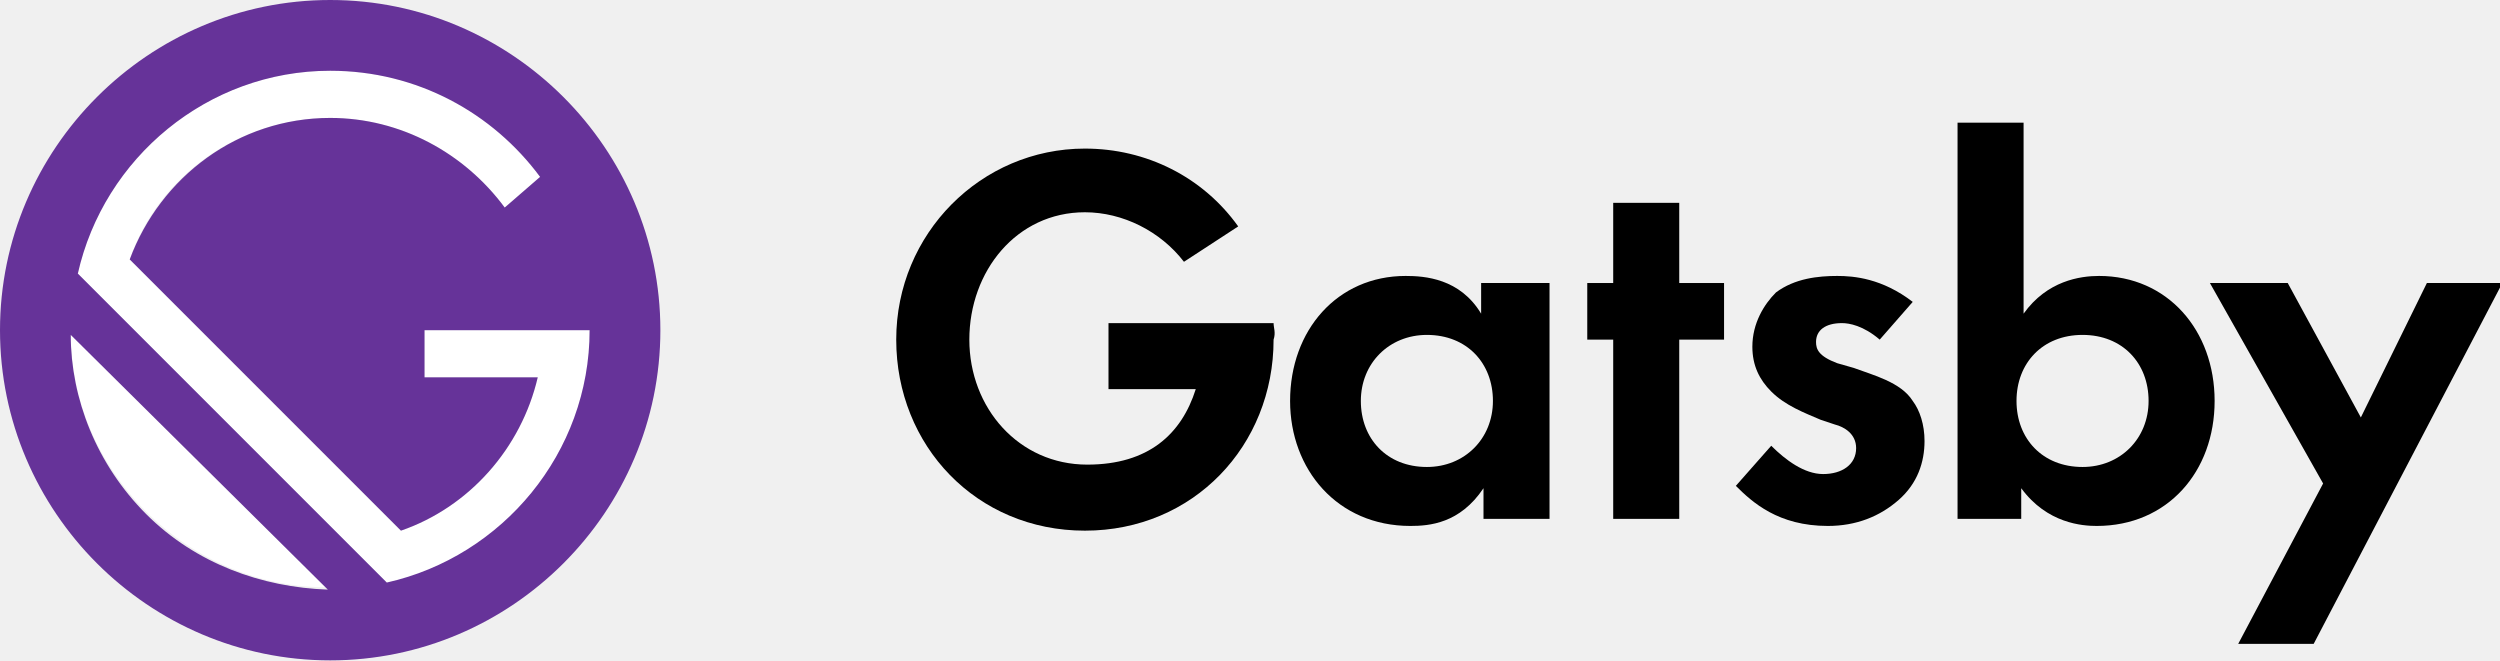
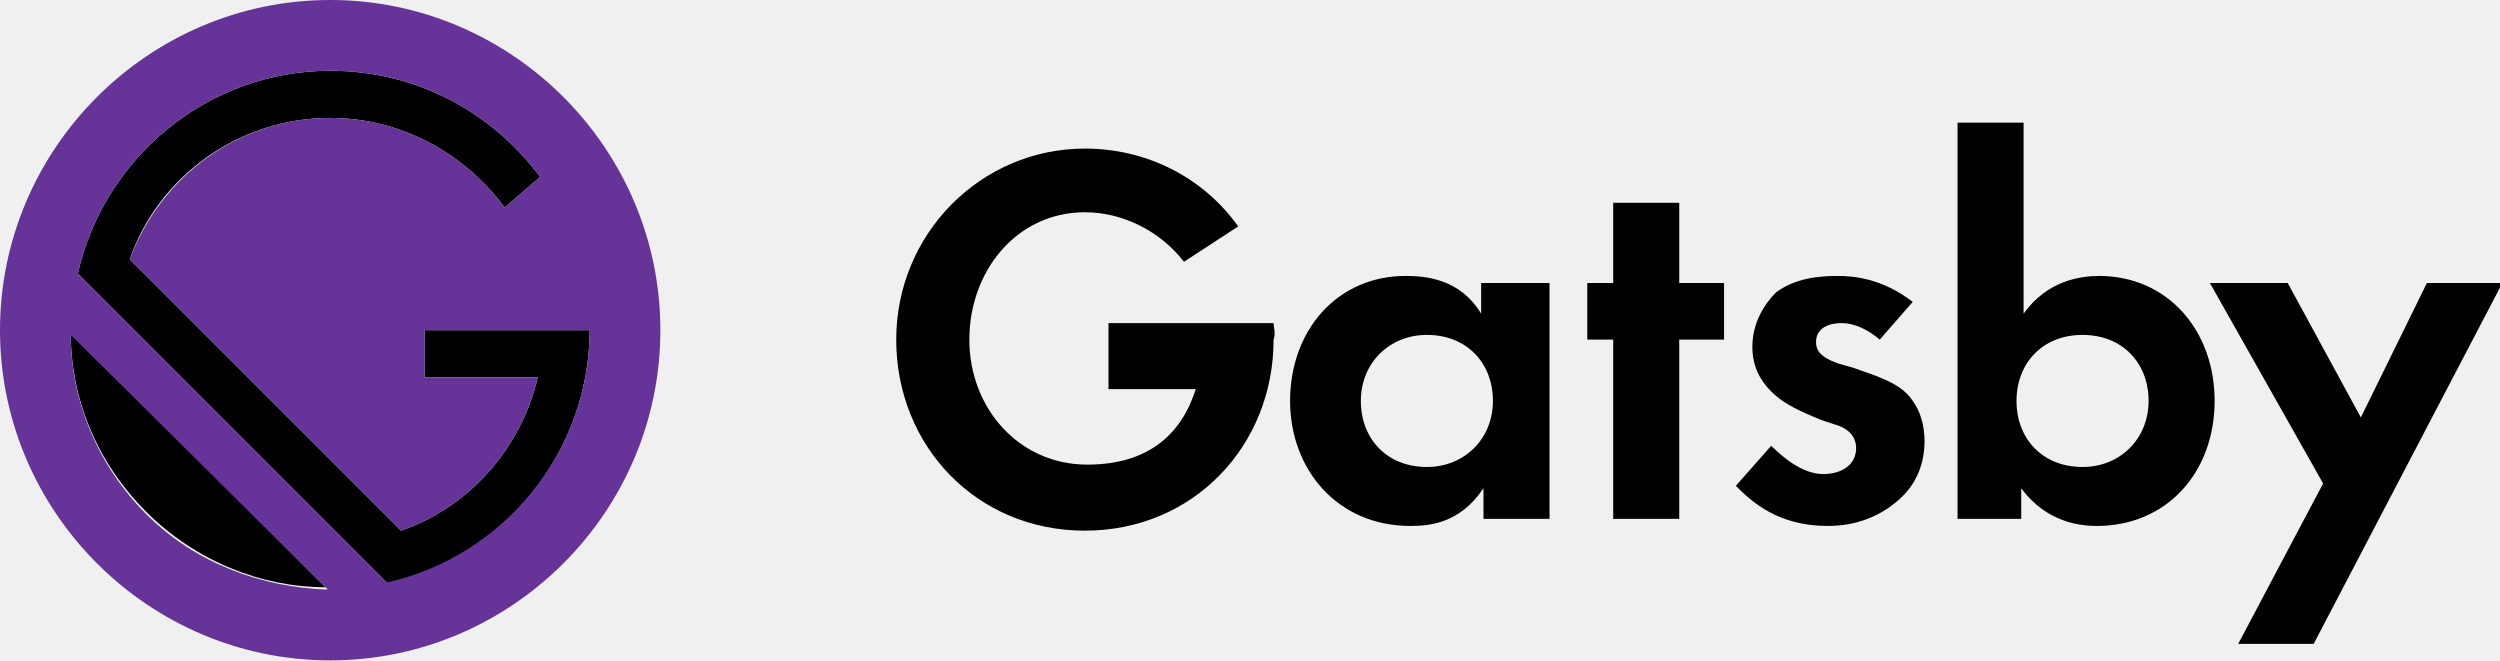
- <svg xmlns="http://www.w3.org/2000/svg" version="1.1" id="Ebene_1" x="0" y="0" viewBox="0 0 106 28" xml:space="preserve" enable-background="new 0 0 106 28">
-   <style type="text/css">.st0{fill:#fff}.st1{fill:#639}</style>
-   <g>
-     <path d="M62.9,12h2.8v10h-2.8v-1.3c-1,1.5-2.3,1.6-3.1,1.6c-3.1,0-5.1-2.4-5.1-5.3c0-3,2-5.3,4.9-5.3c0.8,0,2.3,0.1,3.2,1.6V12z M57.7,17c0,1.6,1.1,2.8,2.8,2.8c1.6,0,2.8-1.2,2.8-2.8c0-1.6-1.1-2.8-2.8-2.8C58.9,14.2,57.7,15.4,57.7,17z" />
-     <path d="M71.2,14.4V22h-2.8v-7.6h-1.1V12h1.1V8.6h2.8V12h1.9v2.4H71.2z" />
-     <path d="M79.7,14.4c-0.7-0.6-1.3-0.7-1.6-0.7c-0.7,0-1.1,0.3-1.1,0.8c0,0.3,0.1,0.6,0.9,0.9l0.7,0.2c0.8,0.3,2,0.6,2.5,1.4 c0.3,0.4,0.5,1,0.5,1.7c0,0.9-0.3,1.8-1.1,2.5c-0.8,0.7-1.8,1.1-3,1.1c-2.1,0-3.2-1-3.9-1.7l1.5-1.7c0.6,0.6,1.4,1.2,2.2,1.2 c0.8,0,1.4-0.4,1.4-1.1c0-0.6-0.5-0.9-0.9-1l-0.6-0.2c-0.7-0.3-1.5-0.6-2.1-1.2c-0.5-0.5-0.8-1.1-0.8-1.9c0-1,0.5-1.8,1-2.3 c0.8-0.6,1.8-0.7,2.6-0.7c0.7,0,1.9,0.1,3.2,1.1L79.7,14.4z" />
-     <path d="M85.8,13.3c1-1.4,2.4-1.6,3.2-1.6c2.9,0,4.9,2.3,4.9,5.3c0,3-2,5.3-5,5.3c-0.6,0-2.1-0.1-3.2-1.6V22H83V5.2h2.8V13.3z M85.5,17c0,1.6,1.1,2.8,2.8,2.8c1.6,0,2.8-1.2,2.8-2.8c0-1.6-1.1-2.8-2.8-2.8C86.6,14.2,85.5,15.4,85.5,17z" />
-     <path d="M98.5,20.5L93.7,12H97l3.1,5.7l2.8-5.7h3.2l-8,15.3h-3.2L98.5,20.5z" />
-     <path d="M54,13.7h-2.8c0,0-4.2,0-4.2,0v2.8h3.7c-0.6,1.9-2,3.2-4.6,3.2c-2.9,0-5-2.4-5-5.3S43.1,9,46,9c1.6,0,3.2,0.8,4.2,2.1 l2.3-1.5C51,7.5,48.6,6.3,46,6.3c-4.4,0-8,3.6-8,8.1s3.4,8.1,8,8.1s8-3.6,8-8.1C54.1,14.1,54,13.9,54,13.7z" />
-   </g>
-   <g>
-     <g>
-       <path class="st0" d="M25,14h-7v2h4.8c-0.7,3-2.9,5.5-5.8,6.5L5.5,11c1.2-3.5,4.6-6,8.5-6c3,0,5.7,1.5,7.4,3.8l1.5-1.3 C20.9,4.8,17.7,3,14,3C8.8,3,4.4,6.7,3.3,11.6l13.2,13.2C21.3,23.6,25,19.2,25,14z" />
-       <path class="st0" d="M3,14.1c0,2.8,1.1,5.5,3.2,7.6c2.1,2.1,4.9,3.2,7.6,3.2L3,14.1z" />
-     </g>
-     <path class="st1" d="M14,0C6.3,0,0,6.3,0,14s6.3,14,14,14s14-6.3,14-14S21.7,0,14,0z M6.2,21.8c-2.1-2.1-3.2-4.9-3.2-7.6L13.9,25 C11.1,24.9,8.3,23.9,6.2,21.8z M16.4,24.7L3.3,11.6C4.4,6.7,8.8,3,14,3c3.7,0,6.9,1.8,8.9,4.5l-1.5,1.3C19.7,6.5,17,5,14,5 c-3.9,0-7.2,2.5-8.5,6L17,22.5c2.9-1,5.1-3.5,5.8-6.5H18v-2h7C25,19.2,21.3,23.6,16.4,24.7z" />
-   </g>
+ <svg xmlns="http://www.w3.org/2000/svg" viewBox="0 0 106 28">
+   <path d="M62.9 12h2.8v10h-2.8v-1.3c-1 1.5-2.3 1.6-3.1 1.6-3.1 0-5.1-2.4-5.1-5.3 0-3 2-5.3 4.9-5.3.8 0 2.3.1 3.2 1.6V12zm-5.2 5c0 1.6 1.1 2.8 2.8 2.8 1.6 0 2.8-1.2 2.8-2.8 0-1.6-1.1-2.8-2.8-2.8-1.6 0-2.8 1.2-2.8 2.8zm13.5-2.6V22h-2.8v-7.6h-1.1V12h1.1V8.6h2.8V12h1.9v2.4h-1.9zm8.5 0c-.7-.6-1.3-.7-1.6-.7-.7 0-1.1.3-1.1.8 0 .3.1.6.9.9l.7.2c.8.3 2 .6 2.5 1.4.3.4.5 1 .5 1.7 0 .9-.3 1.8-1.1 2.5s-1.8 1.1-3 1.1c-2.1 0-3.2-1-3.9-1.7l1.5-1.7c.6.6 1.4 1.2 2.2 1.2.8 0 1.4-.4 1.4-1.1 0-.6-.5-.9-.9-1l-.6-.2c-.7-.3-1.5-.6-2.1-1.2-.5-.5-.8-1.1-.8-1.9 0-1 .5-1.8 1-2.3.8-.6 1.8-.7 2.6-.7.7 0 1.9.1 3.2 1.1l-1.4 1.6zm6.1-1.1c1-1.4 2.4-1.6 3.2-1.6 2.9 0 4.9 2.3 4.9 5.3s-2 5.3-5 5.3c-.6 0-2.1-.1-3.2-1.6V22H83V5.2h2.8v8.1zm-.3 3.7c0 1.6 1.1 2.8 2.8 2.8 1.6 0 2.8-1.2 2.8-2.8 0-1.6-1.1-2.8-2.8-2.8-1.7 0-2.8 1.2-2.8 2.8zm13 3.5L93.7 12H97l3.1 5.7 2.8-5.7h3.2l-8 15.3h-3.2l3.6-6.8zM54 13.7h-7v2.8h3.7c-.6 1.9-2 3.2-4.6 3.2-2.9 0-5-2.4-5-5.3S43.1 9 46 9c1.6 0 3.2.8 4.2 2.1l2.3-1.5C51 7.5 48.6 6.3 46 6.3c-4.4 0-8 3.6-8 8.1s3.4 8.1 8 8.1 8-3.6 8-8.1c.1-.3 0-.5 0-.7z" />
+   <path class="st0" d="M25 14h-7v2h4.8c-.7 3-2.9 5.5-5.8 6.5L5.5 11c1.2-3.5 4.6-6 8.5-6 3 0 5.7 1.5 7.4 3.8l1.5-1.3C20.9 4.8 17.7 3 14 3 8.8 3 4.4 6.7 3.3 11.6l13.2 13.2C21.3 23.6 25 19.2 25 14zm-22 .1c0 2.8 1.1 5.5 3.2 7.6 2.1 2.1 4.9 3.2 7.6 3.2L3 14.1z" />
+   <path d="M14 0C6.3 0 0 6.3 0 14s6.3 14 14 14 14-6.3 14-14S21.7 0 14 0zM6.2 21.8C4.1 19.7 3 16.9 3 14.2L13.9 25c-2.8-.1-5.6-1.1-7.7-3.2zm10.2 2.9L3.3 11.6C4.4 6.7 8.8 3 14 3c3.7 0 6.9 1.8 8.9 4.5l-1.5 1.3C19.7 6.5 17 5 14 5c-3.9 0-7.2 2.5-8.5 6L17 22.5c2.9-1 5.1-3.5 5.8-6.5H18v-2h7c0 5.2-3.7 9.6-8.6 10.7z" fill="#639" />
</svg>
